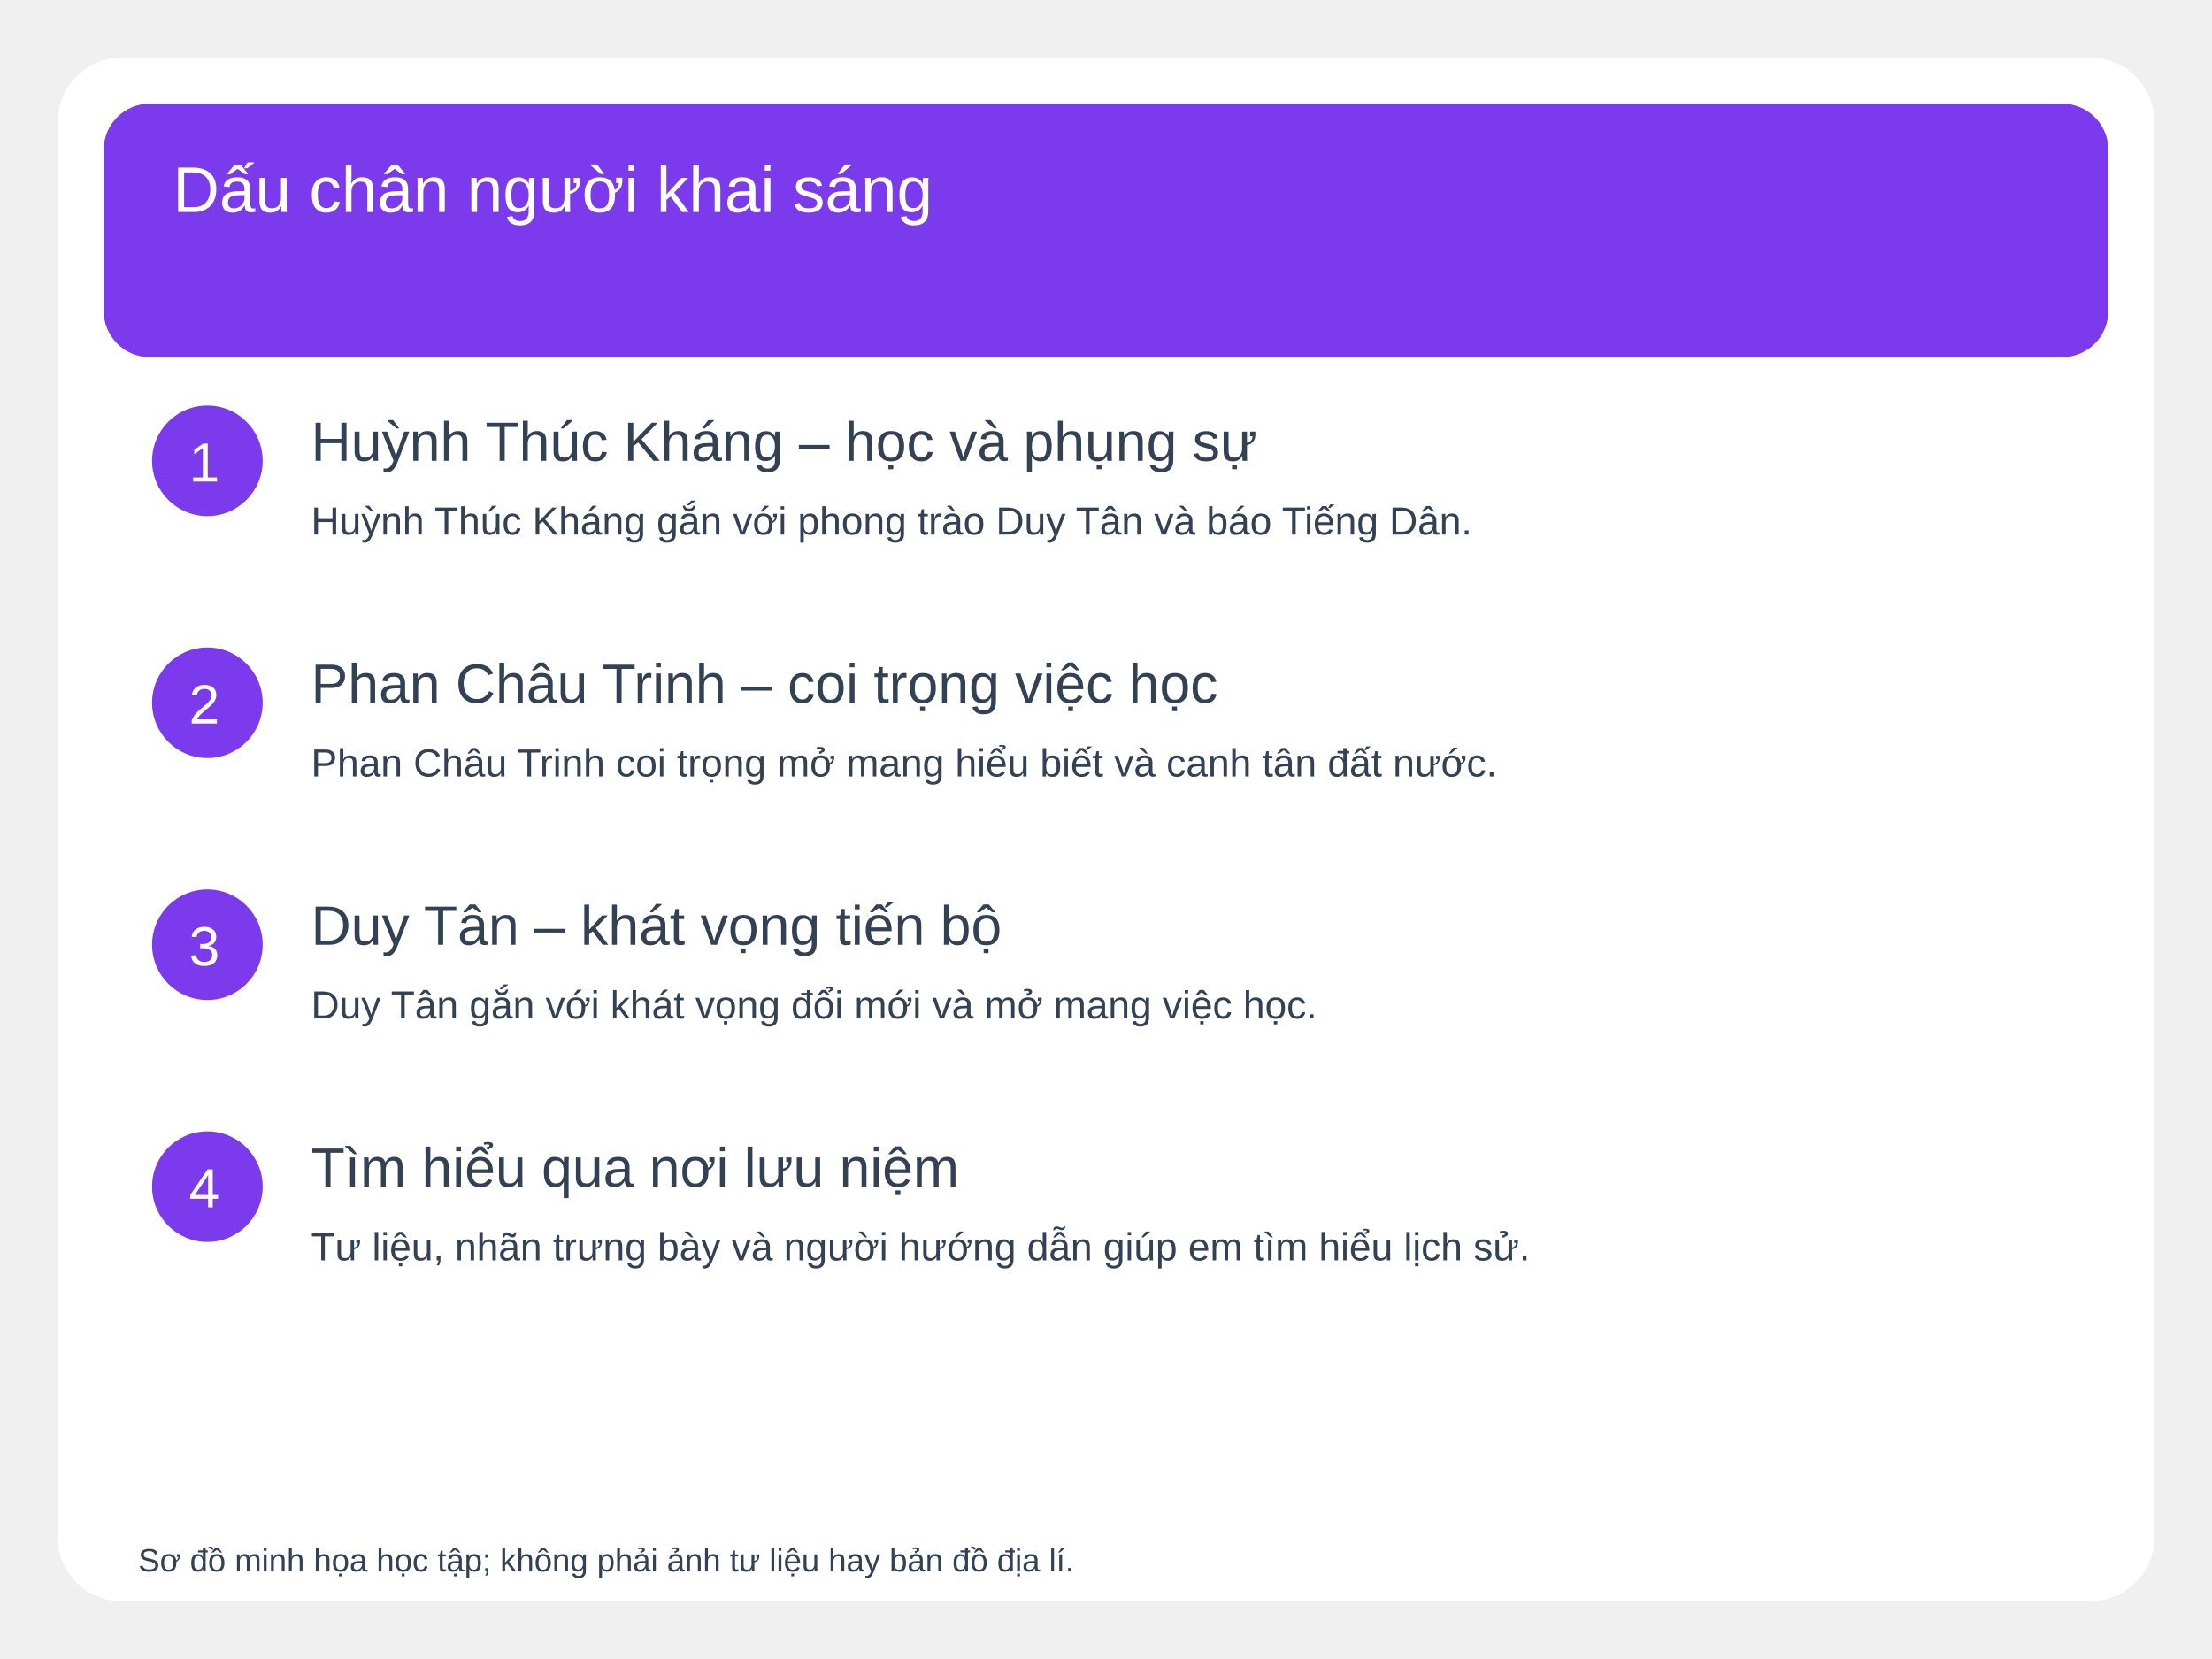
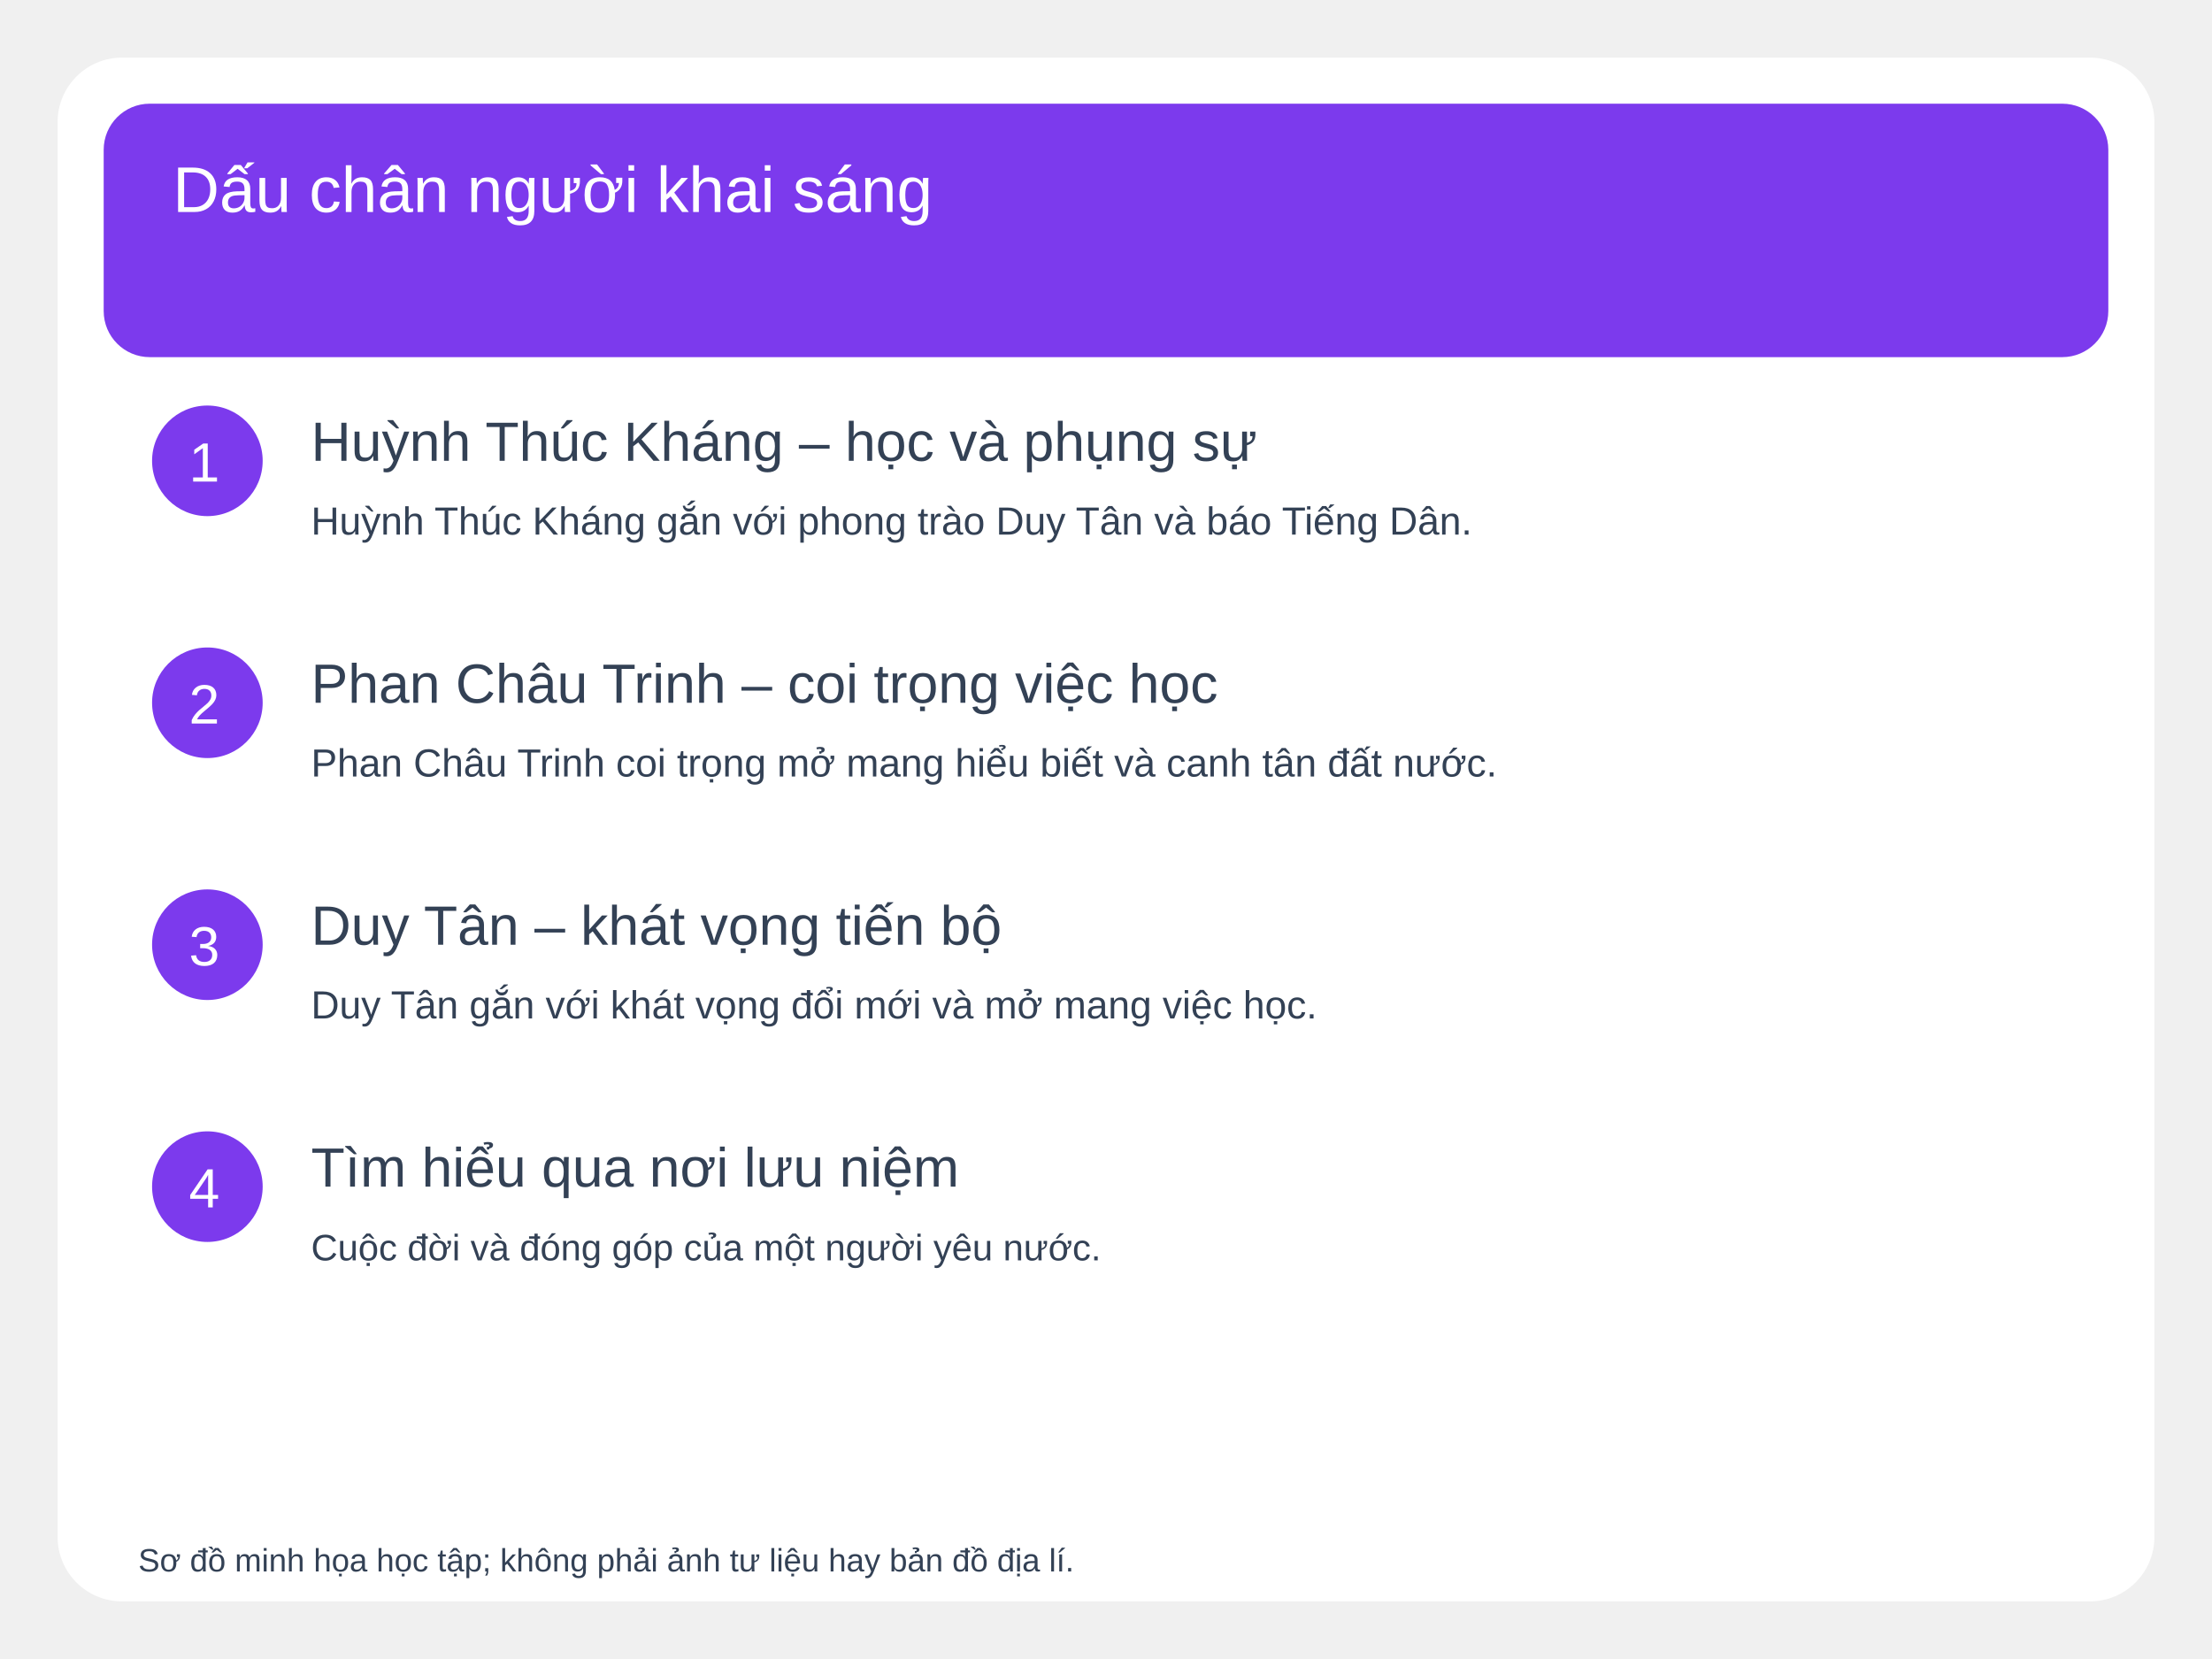
<svg xmlns="http://www.w3.org/2000/svg" viewBox="0 0 960 720" role="img">
  <g font-family="Arial,sans-serif">
    <rect x="25" y="25" width="910" height="670" rx="28" fill="white" />
    <rect x="45" y="45" width="870" height="110" rx="20" fill="#7c3aed" />
    <text x="75" y="92" font-size="28" fill="white">Dấu chân người khai sáng</text>
    <circle cx="90" cy="200" r="24" fill="#7c3aed" />
    <text x="82" y="209" font-size="24" fill="white">1</text>
    <text x="135" y="200" font-size="24" fill="#334155">Huỳnh Thúc Kháng – học và phụng sự</text>
    <text x="135" y="232" font-size="17" fill="#334155">Huỳnh Thúc Kháng gắn với phong trào Duy Tân và báo Tiếng Dân.</text>
    <circle cx="90" cy="305" r="24" fill="#7c3aed" />
    <text x="82" y="314" font-size="24" fill="white">2</text>
    <text x="135" y="305" font-size="24" fill="#334155">Phan Châu Trinh – coi trọng việc học</text>
    <text x="135" y="337" font-size="17" fill="#334155">Phan Châu Trinh coi trọng mở mang hiểu biết và canh tân đất nước.</text>
    <circle cx="90" cy="410" r="24" fill="#7c3aed" />
    <text x="82" y="419" font-size="24" fill="white">3</text>
    <text x="135" y="410" font-size="24" fill="#334155">Duy Tân – khát vọng tiến bộ</text>
    <text x="135" y="442" font-size="17" fill="#334155">Duy Tân gắn với khát vọng đổi mới và mở mang việc học.</text>
    <circle cx="90" cy="515" r="24" fill="#7c3aed" />
    <text x="82" y="524" font-size="24" fill="white">4</text>
    <text x="135" y="515" font-size="24" fill="#334155">Tìm hiểu qua nơi lưu niệm</text>
-     <text x="135" y="547" font-size="17" fill="#334155">Tư liệu, nhãn trưng bày và người hướng dẫn giúp em tìm hiểu lịch sử.</text>
+     <text x="135" y="547" font-size="16" fill="#334155">Cuộc đời và đóng góp của một người yêu nước.</text>
    <text x="60" y="682" font-size="14" fill="#334155">Sơ đồ minh họa học tập; không phải ảnh tư liệu hay bản đồ địa lí.</text>
  </g>
</svg>
